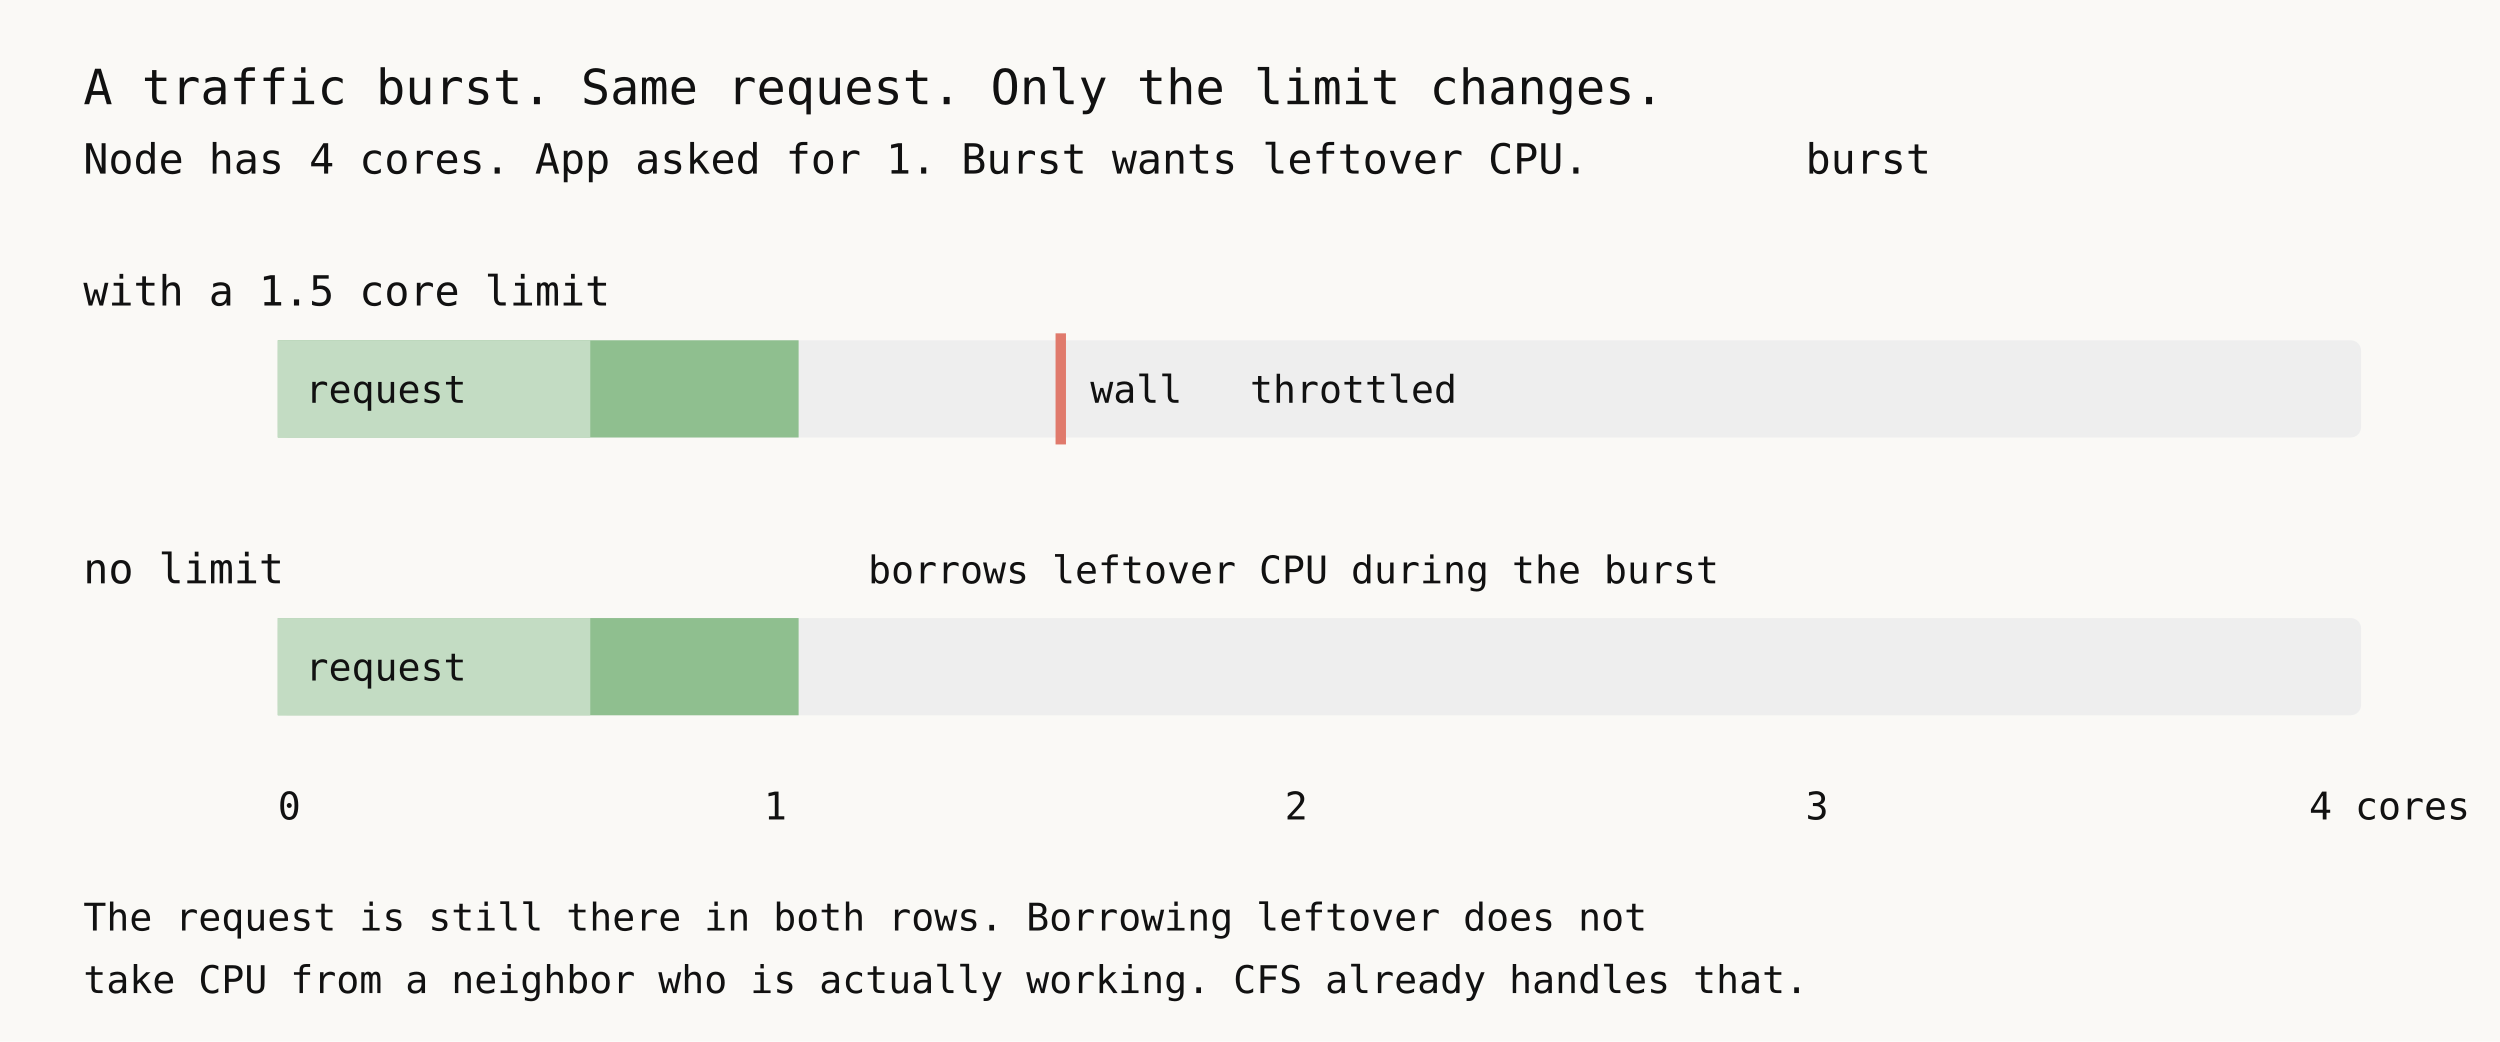
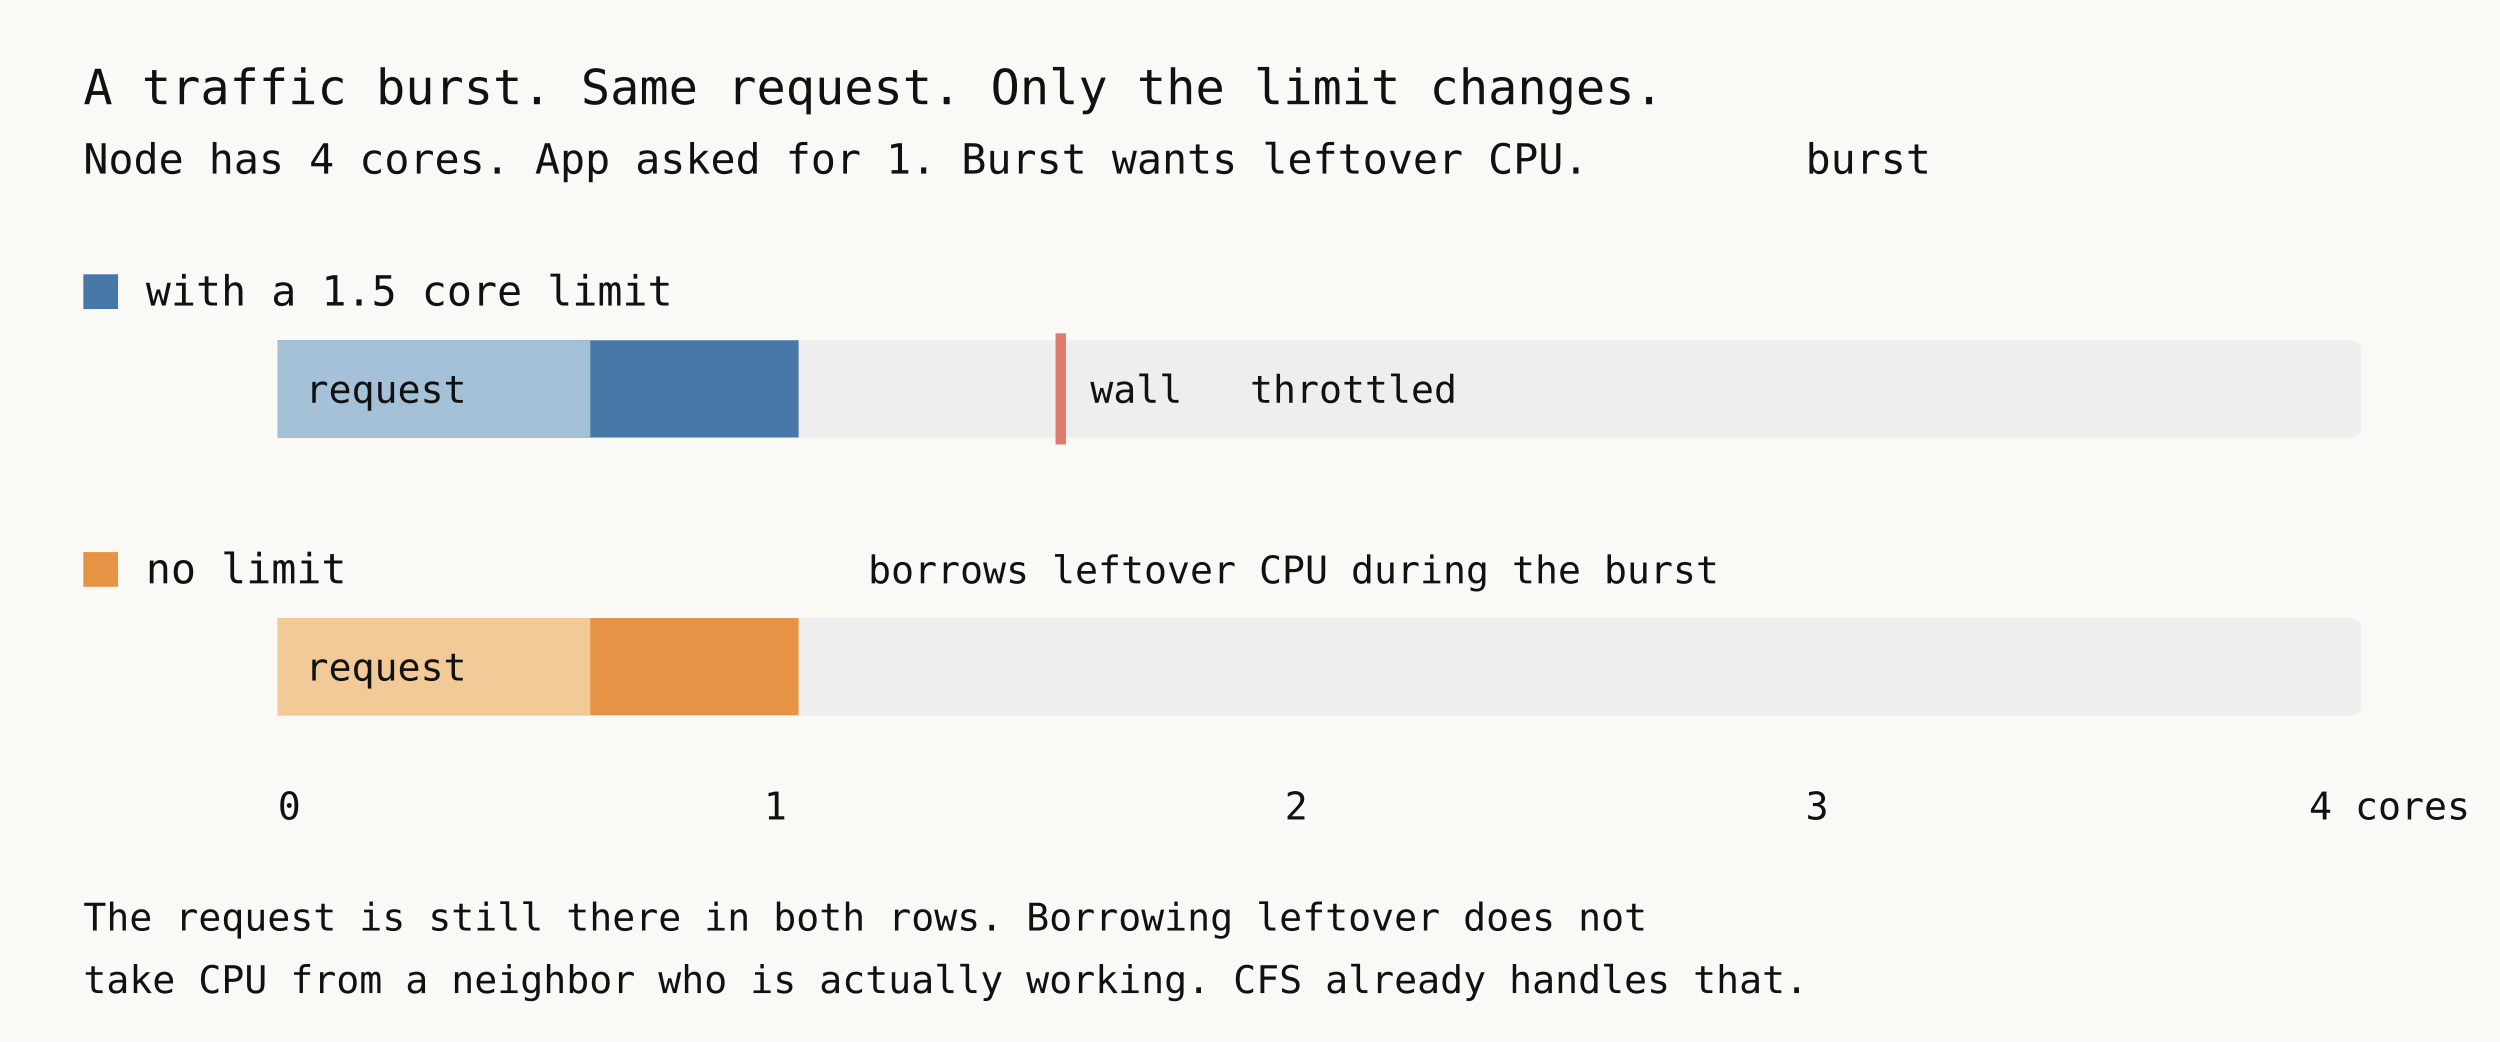
<svg xmlns="http://www.w3.org/2000/svg" width="720" height="300" viewBox="0 0 720 300">
  <style>
    text { font-family: ui-monospace, SFMono-Regular, Menlo, monospace; }
    .title { font-size: 14px; fill: #111111; }
    .sub { font-size: 12px; fill: #111111; }
    .tiny { font-size: 11px; fill: #111111; }
    .on { font-size: 11px; fill: #111111; }
    .lane { fill: #eee; }
    #useLimit { animation: useL 6s ease-in-out infinite; }
    #useOpen { animation: useO 6s ease-in-out infinite; }
    #burstTag { animation: burstT 6s ease-in-out infinite; }
+     #wallMark, #wallLabel, #throttledLabel { animation: burstT 6s ease-in-out infinite; }
    /* 4 cores = 600px. request 1 core = 150px. limit 1.5 = 225px. */
    @keyframes useL {
      0%, 18% { width: 90px; }
      30%, 55% { width: 225px; }
      70%, 100% { width: 90px; }
    }
    @keyframes useO {
      0%, 18% { width: 90px; }
      30%, 55% { width: 520px; }
      70%, 100% { width: 90px; }
    }
    @keyframes burstT {
      0%, 18% { opacity: 0; } 28%, 58% { opacity: 1; } 70%, 100% { opacity: 0; }
    }
  </style>
  <rect width="720" height="300" fill="#faf9f6" />
  <text class="title" x="24" y="30">A traffic burst. Same request. Only the limit changes.</text>
  <text class="sub" x="24" y="50">Node has 4 cores. App asked for 1. Burst wants leftover CPU.</text>
  <text id="burstTag" class="sub" x="520" y="50" fill="#e07a6c">burst</text>
-   <text class="sub" x="24" y="88">with a 1.5 core limit</text>
+   <rect x="24" y="79" width="10" height="10" fill="#4878a8" />
+   <text class="sub" x="42" y="88">with a 1.5 core limit</text>
  <rect class="lane" x="80" y="98" width="600" height="28" rx="3" />
-   <rect x="80" y="98" width="150" height="28" fill="#8fbf8f" />
-   <rect id="useLimit" x="80" y="98" width="90" height="28" fill="#c5ddc5" opacity="0.95" />
-   <rect x="304" y="96" width="3" height="32" fill="#e07a6c" />
-   <text class="on" x="88" y="116">request</text>
-   <text class="tiny" x="314" y="116" fill="#c4473a">wall</text>
-   <text class="tiny" x="360" y="116" fill="#111111">throttled</text>
-   <text class="sub" x="24" y="168">no limit</text>
+   <rect x="80" y="98" width="150" height="28" fill="#4878a8" />
+   <rect id="useLimit" x="80" y="98" width="90" height="28" fill="#a9c4da" opacity="0.95" />
+   <rect id="wallMark" x="304" y="96" width="3" height="32" fill="#e07a6c" />
+   <text class="on" x="88" y="116" fill="#faf9f6">request</text>
+   <text id="wallLabel" class="tiny" x="314" y="116" fill="#c4473a">wall</text>
+   <text id="throttledLabel" class="tiny" x="360" y="116" fill="#111111">throttled</text>
+   <rect x="24" y="159" width="10" height="10" fill="#e49444" />
+   <text class="sub" x="42" y="168">no limit</text>
  <rect class="lane" x="80" y="178" width="600" height="28" rx="3" />
-   <rect x="80" y="178" width="150" height="28" fill="#8fbf8f" />
-   <rect id="useOpen" x="80" y="178" width="90" height="28" fill="#c5ddc5" opacity="0.95" />
-   <text class="on" x="88" y="196">request</text>
+   <rect x="80" y="178" width="150" height="28" fill="#e49444" />
+   <rect id="useOpen" x="80" y="178" width="90" height="28" fill="#f2cd9c" opacity="0.95" />
+   <text class="on" x="88" y="196" fill="#faf9f6">request</text>
  <text class="tiny" x="250" y="168" fill="#111111">borrows leftover CPU during the burst</text>
  <text class="tiny" x="80" y="236">0</text>
  <text class="tiny" x="220" y="236">1</text>
  <text class="tiny" x="370" y="236">2</text>
  <text class="tiny" x="520" y="236">3</text>
  <text class="tiny" x="665" y="236">4 cores</text>
  <text class="tiny" x="24" y="268">The request is still there in both rows. Borrowing leftover does not</text>
  <text class="tiny" x="24" y="286">take CPU from a neighbor who is actually working. CFS already handles that.</text>
</svg>
